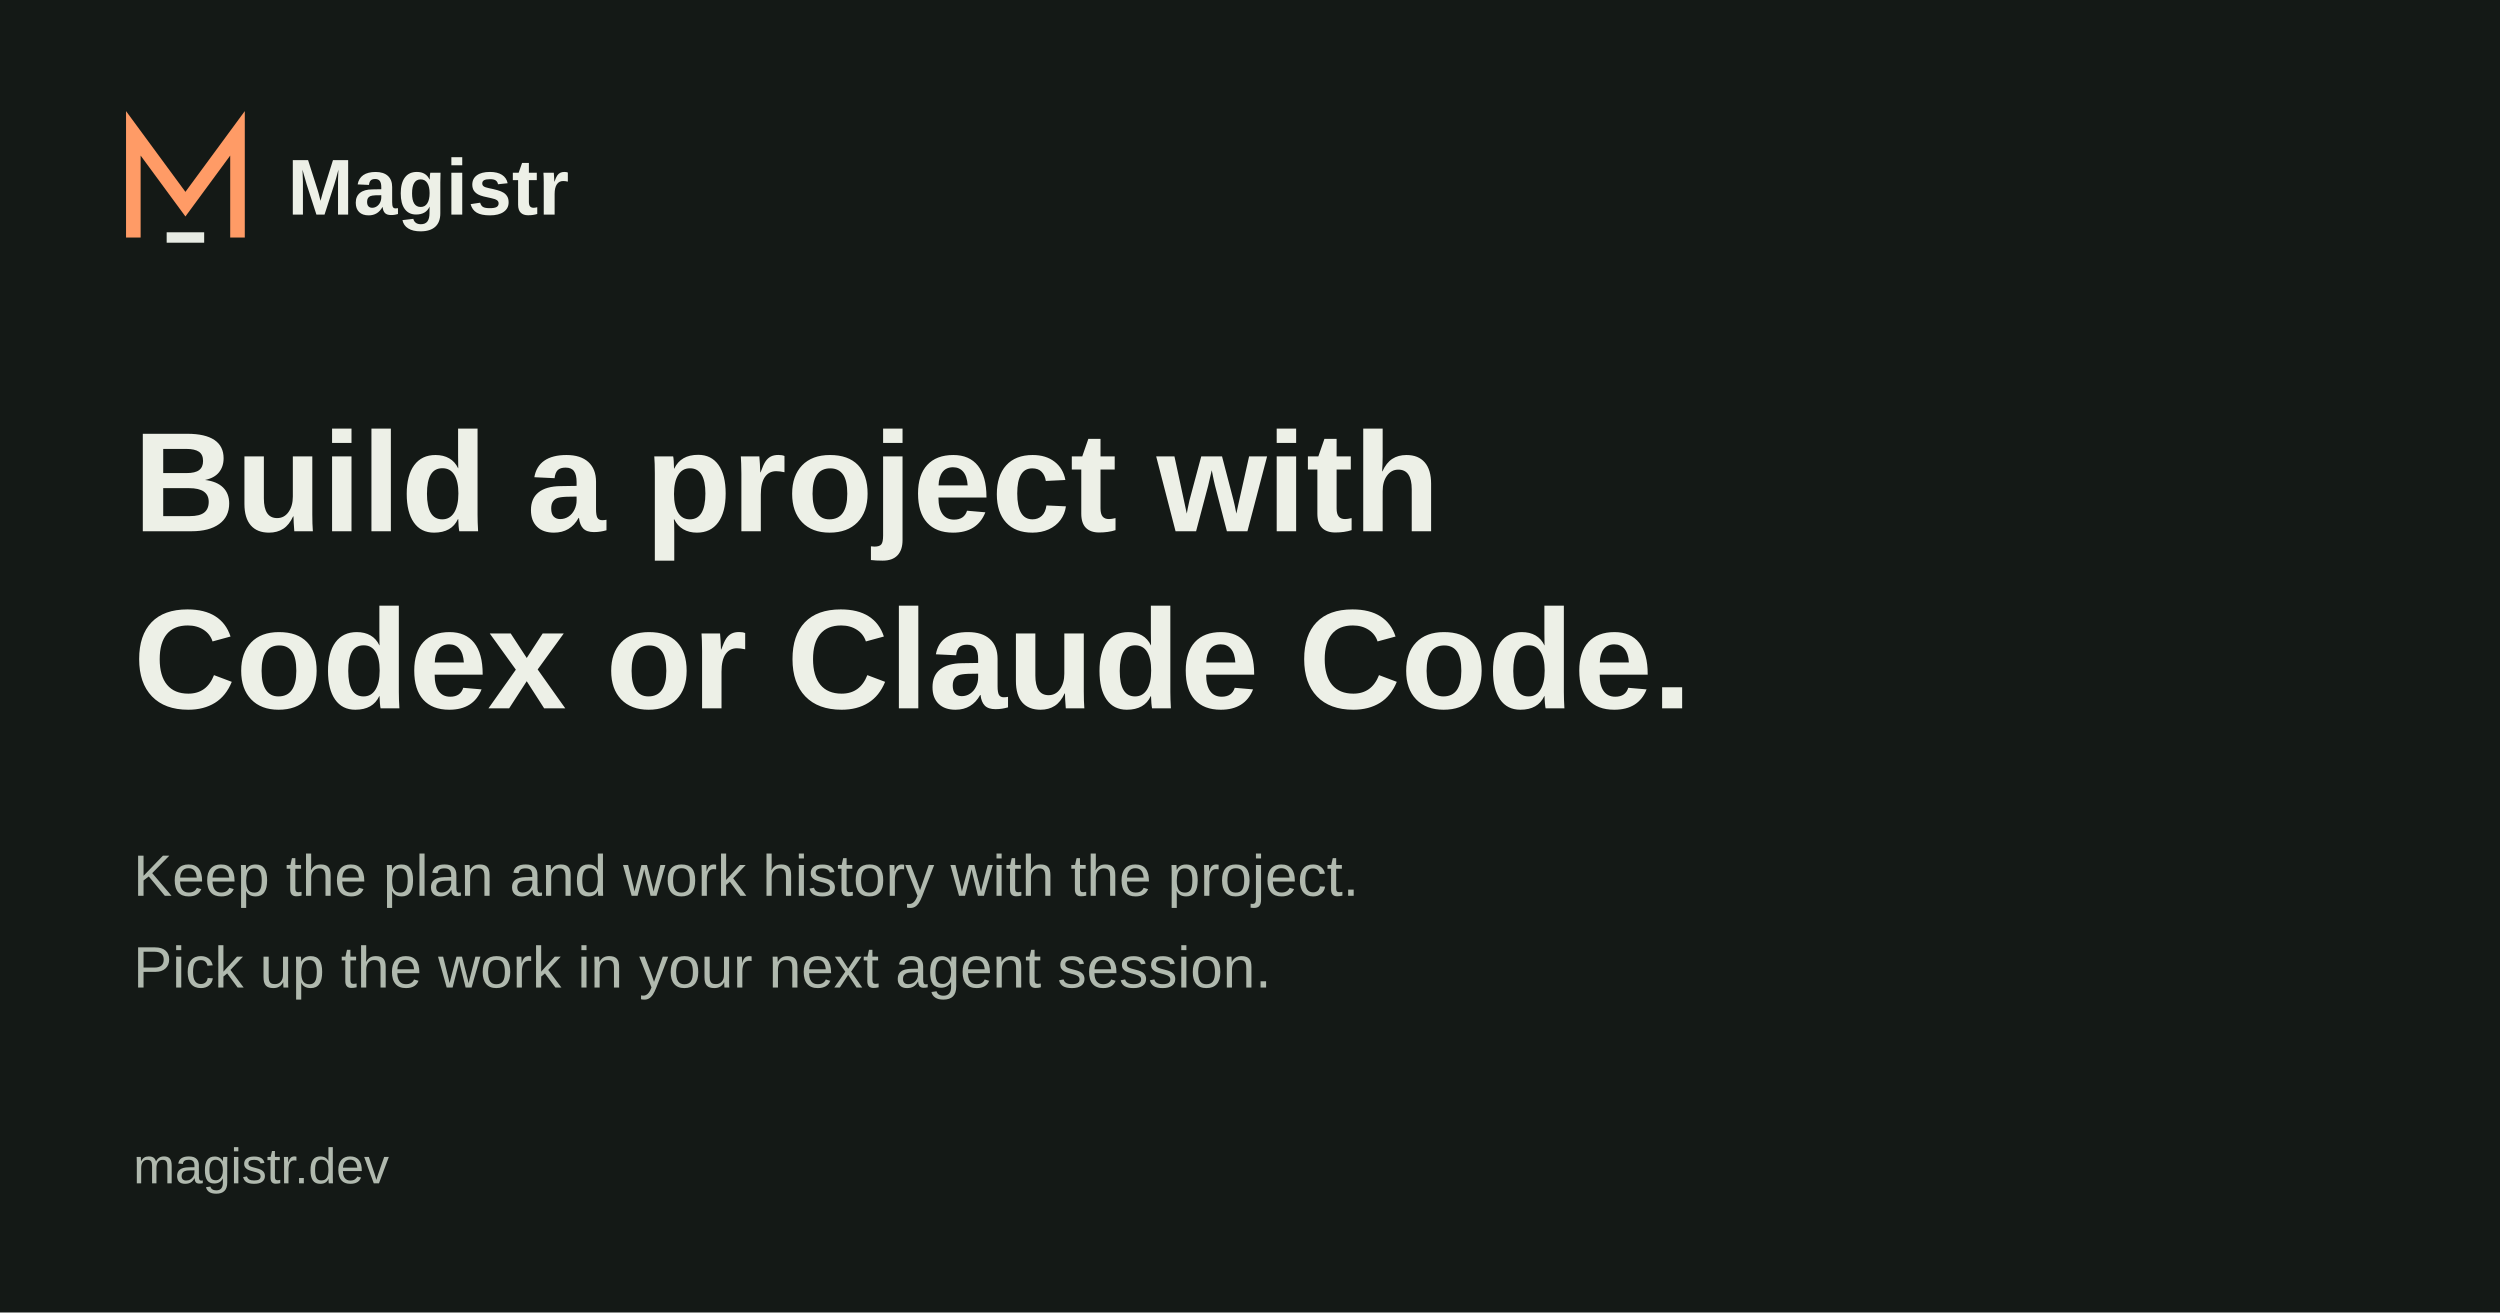
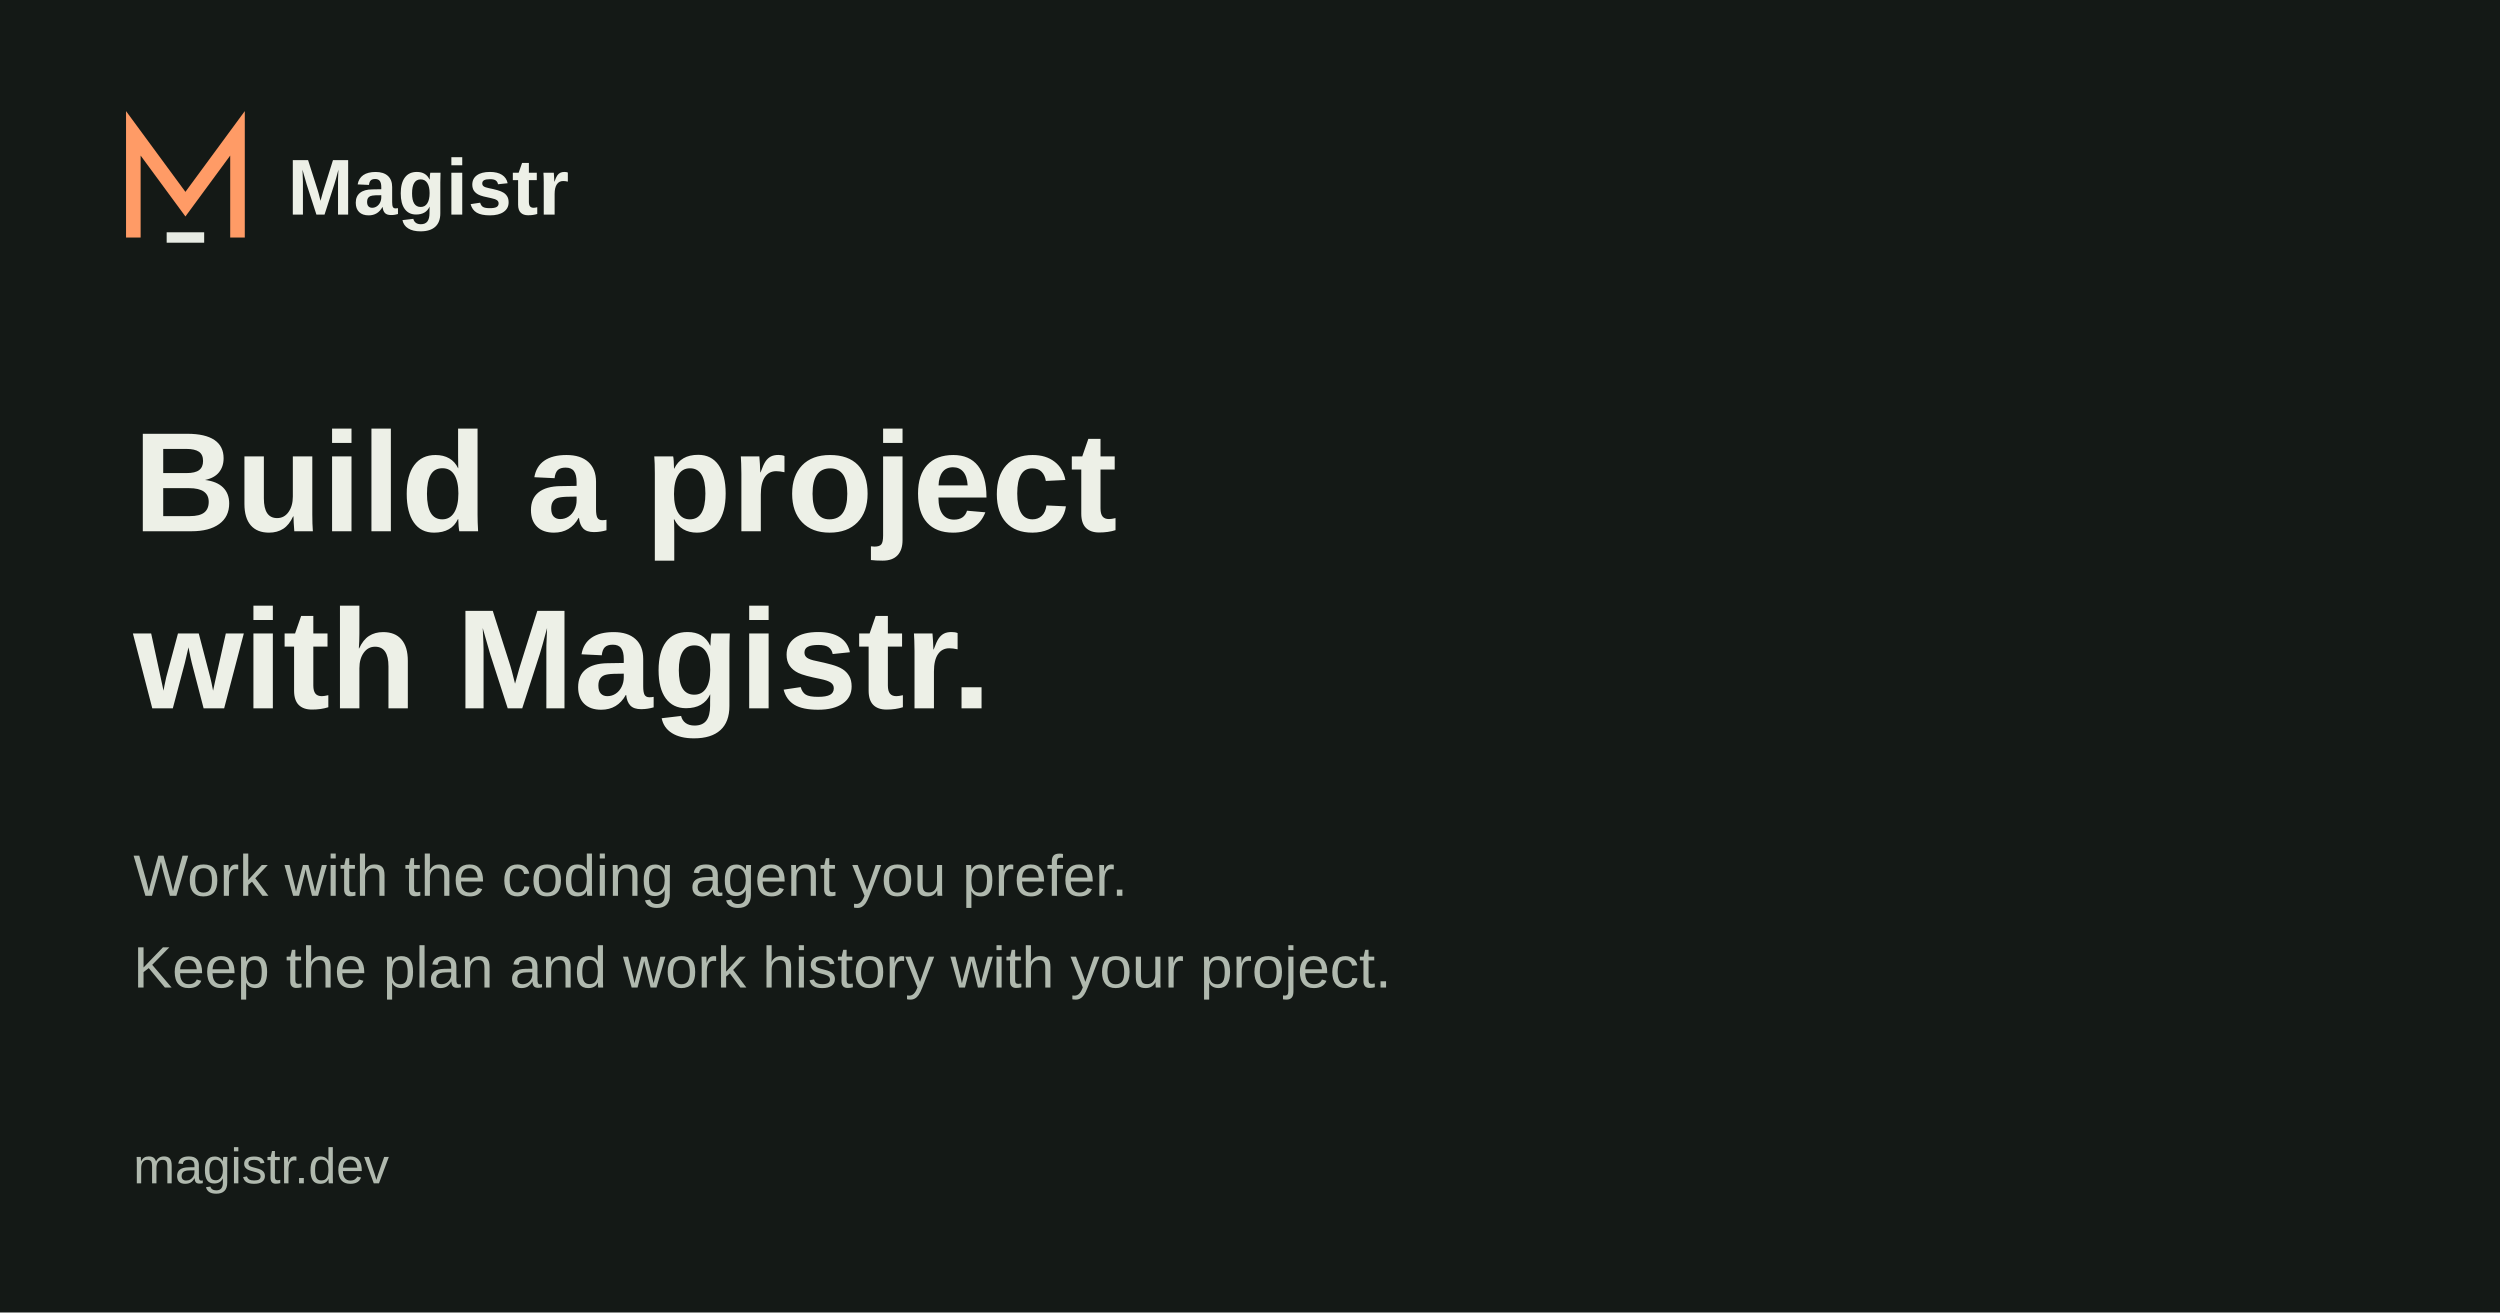
<svg xmlns="http://www.w3.org/2000/svg" viewBox="0 0 1200 630" role="img" aria-labelledby="title desc">
  <rect width="1200" height="630" fill="#141916" />
  <path d="M64 114V64l25 34 25-34v50" fill="none" stroke="#ff9b66" stroke-width="7" />
  <path d="M80 114h18" stroke="#e7ebe3" stroke-width="5" />
  <g font-family="Arial, Helvetica, sans-serif" fill="#edf0e7">
    <text x="138" y="103" font-size="38" font-weight="600">Magistr</text>
-     <text x="64" y="255" font-size="68" font-weight="600">Build a project with</text>
-     <text x="64" y="340" font-size="68" font-weight="600">Codex or Claude Code.</text>
+     <text x="64" y="255" font-size="68" font-weight="600">Build a project</text>
+     <text x="64" y="340" font-size="68" font-weight="600">with Magistr.</text>
    <g fill="#b0b9ae" font-size="28">
-       <text x="64" y="430">Keep the plan and work history with the project.</text>
-       <text x="64" y="474">Pick up the work in your next agent session.</text>
+       <text x="64" y="430">Work with the coding agent you prefer.</text>
+       <text x="64" y="474">Keep the plan and work history with your project.</text>
      <text x="64" y="568" font-size="24">magistr.dev</text>
    </g>
  </g>
</svg>
